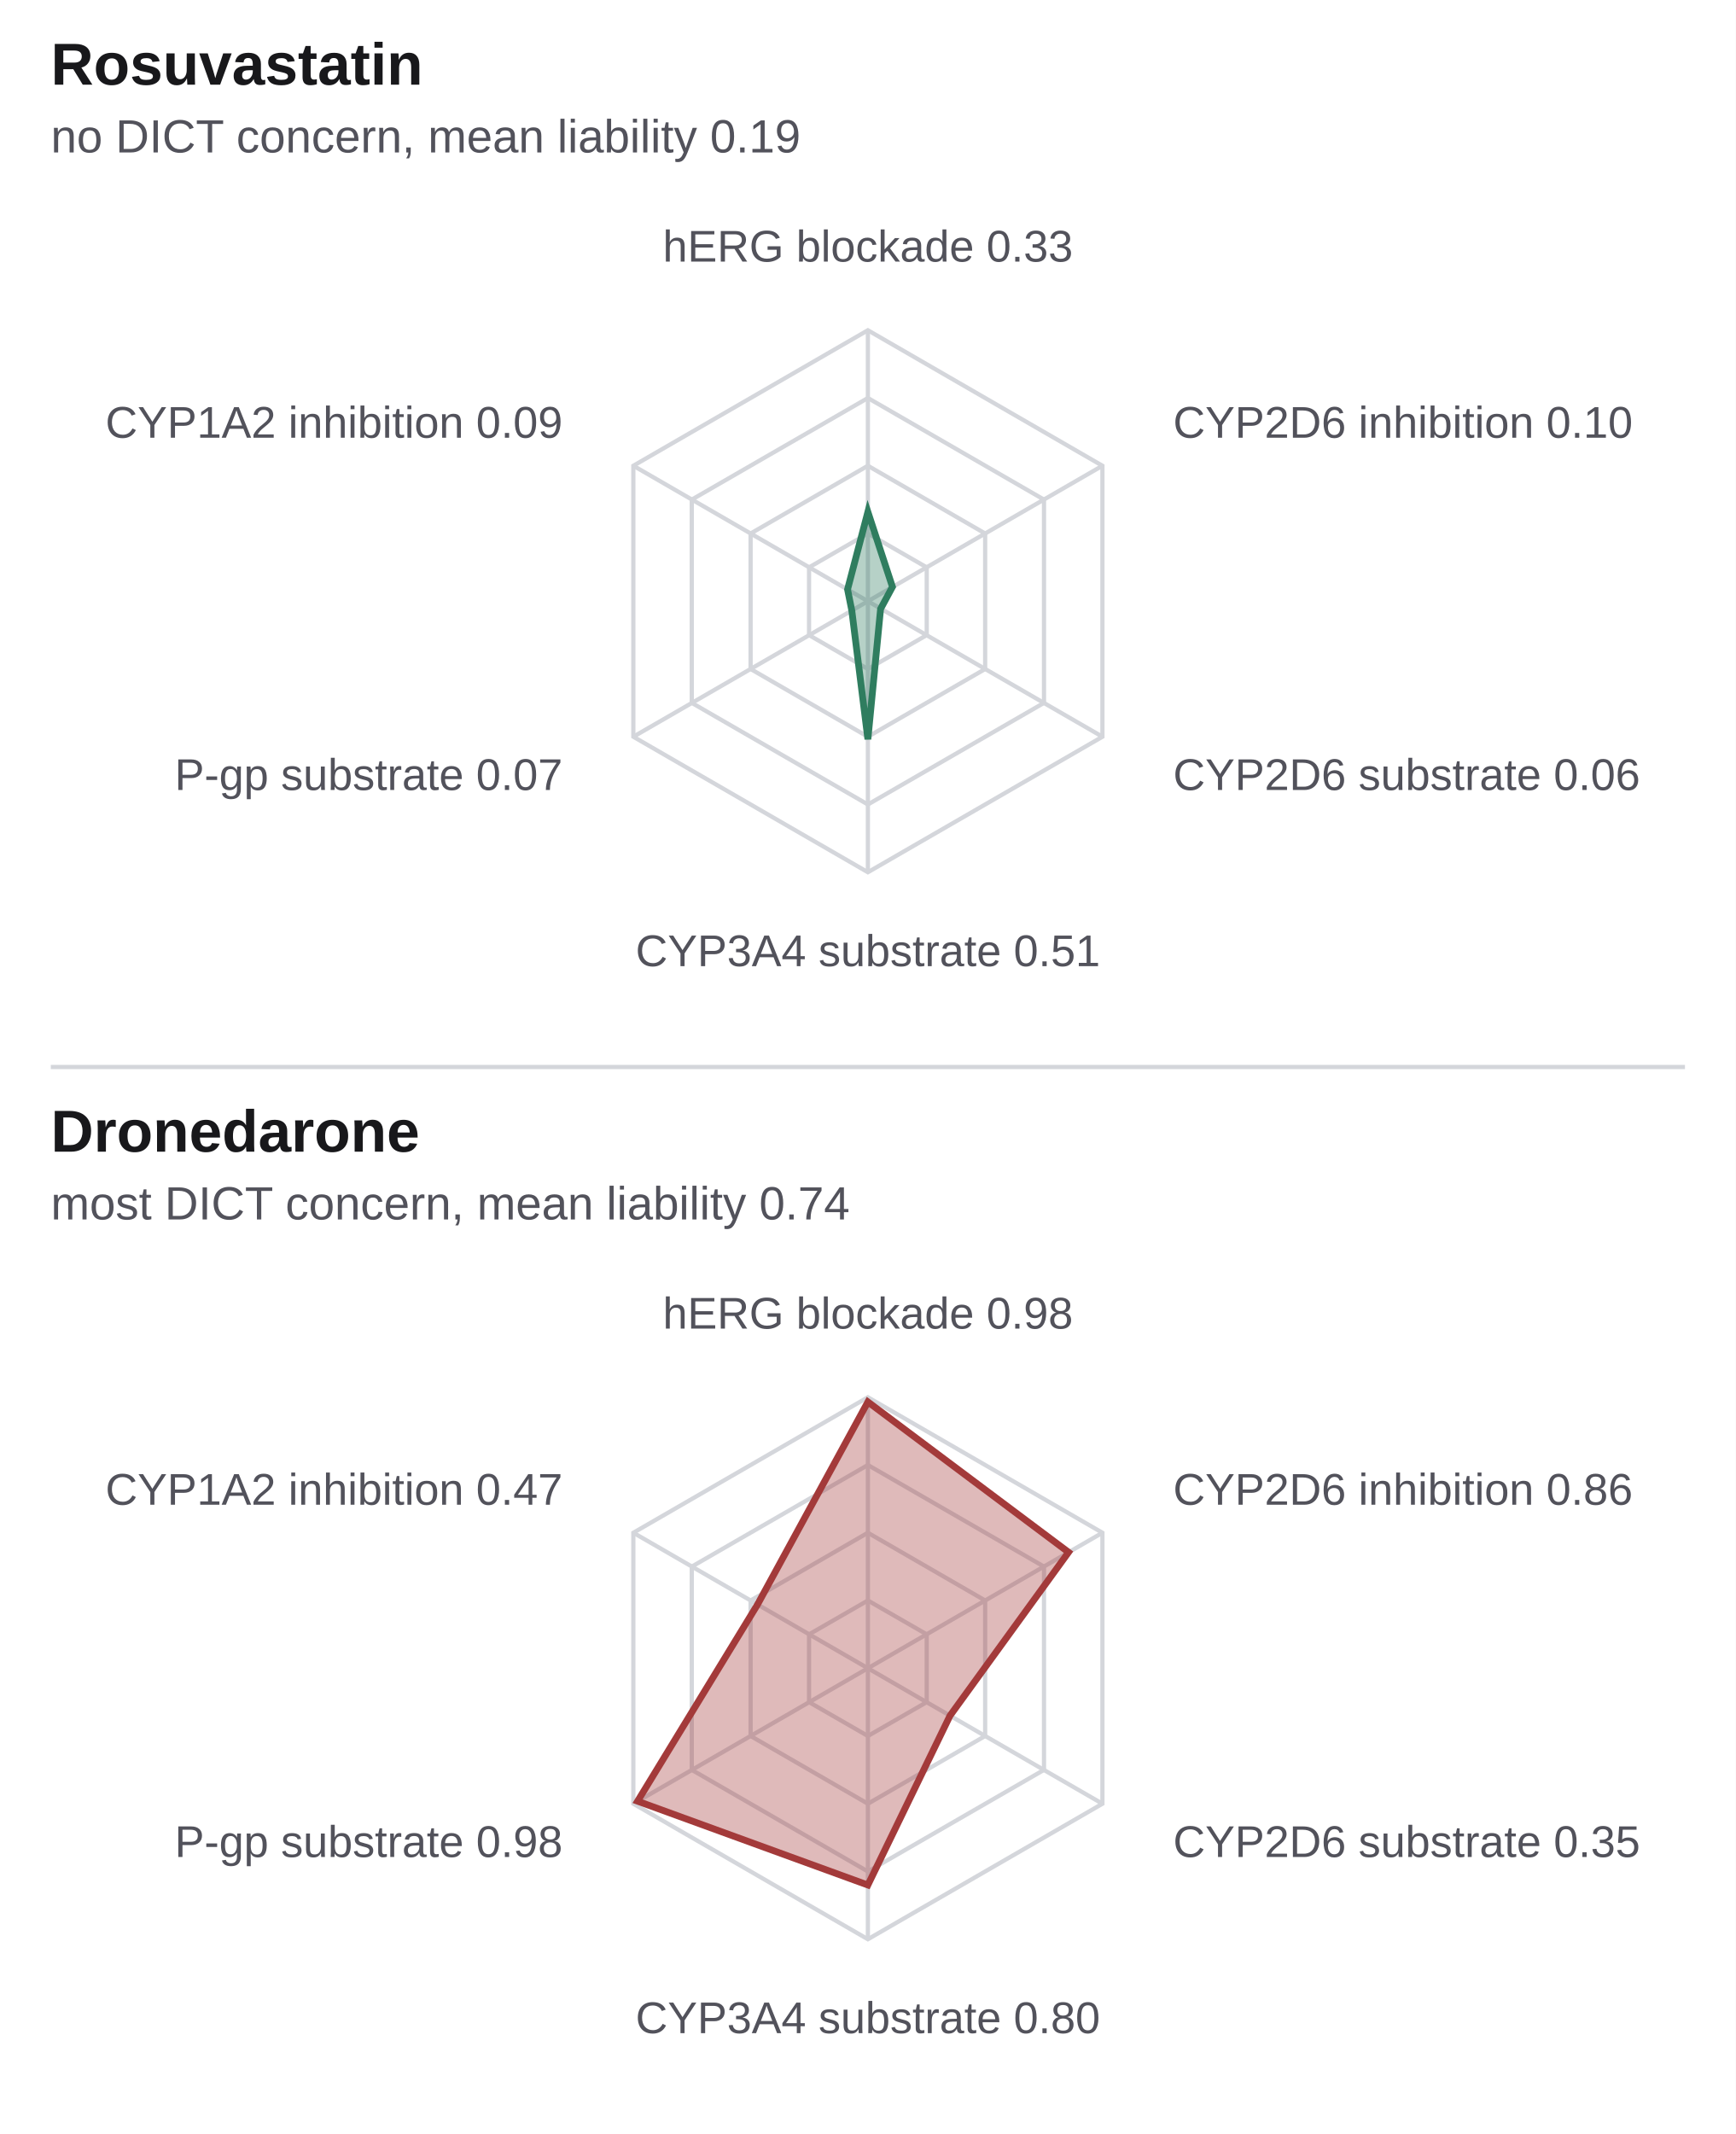
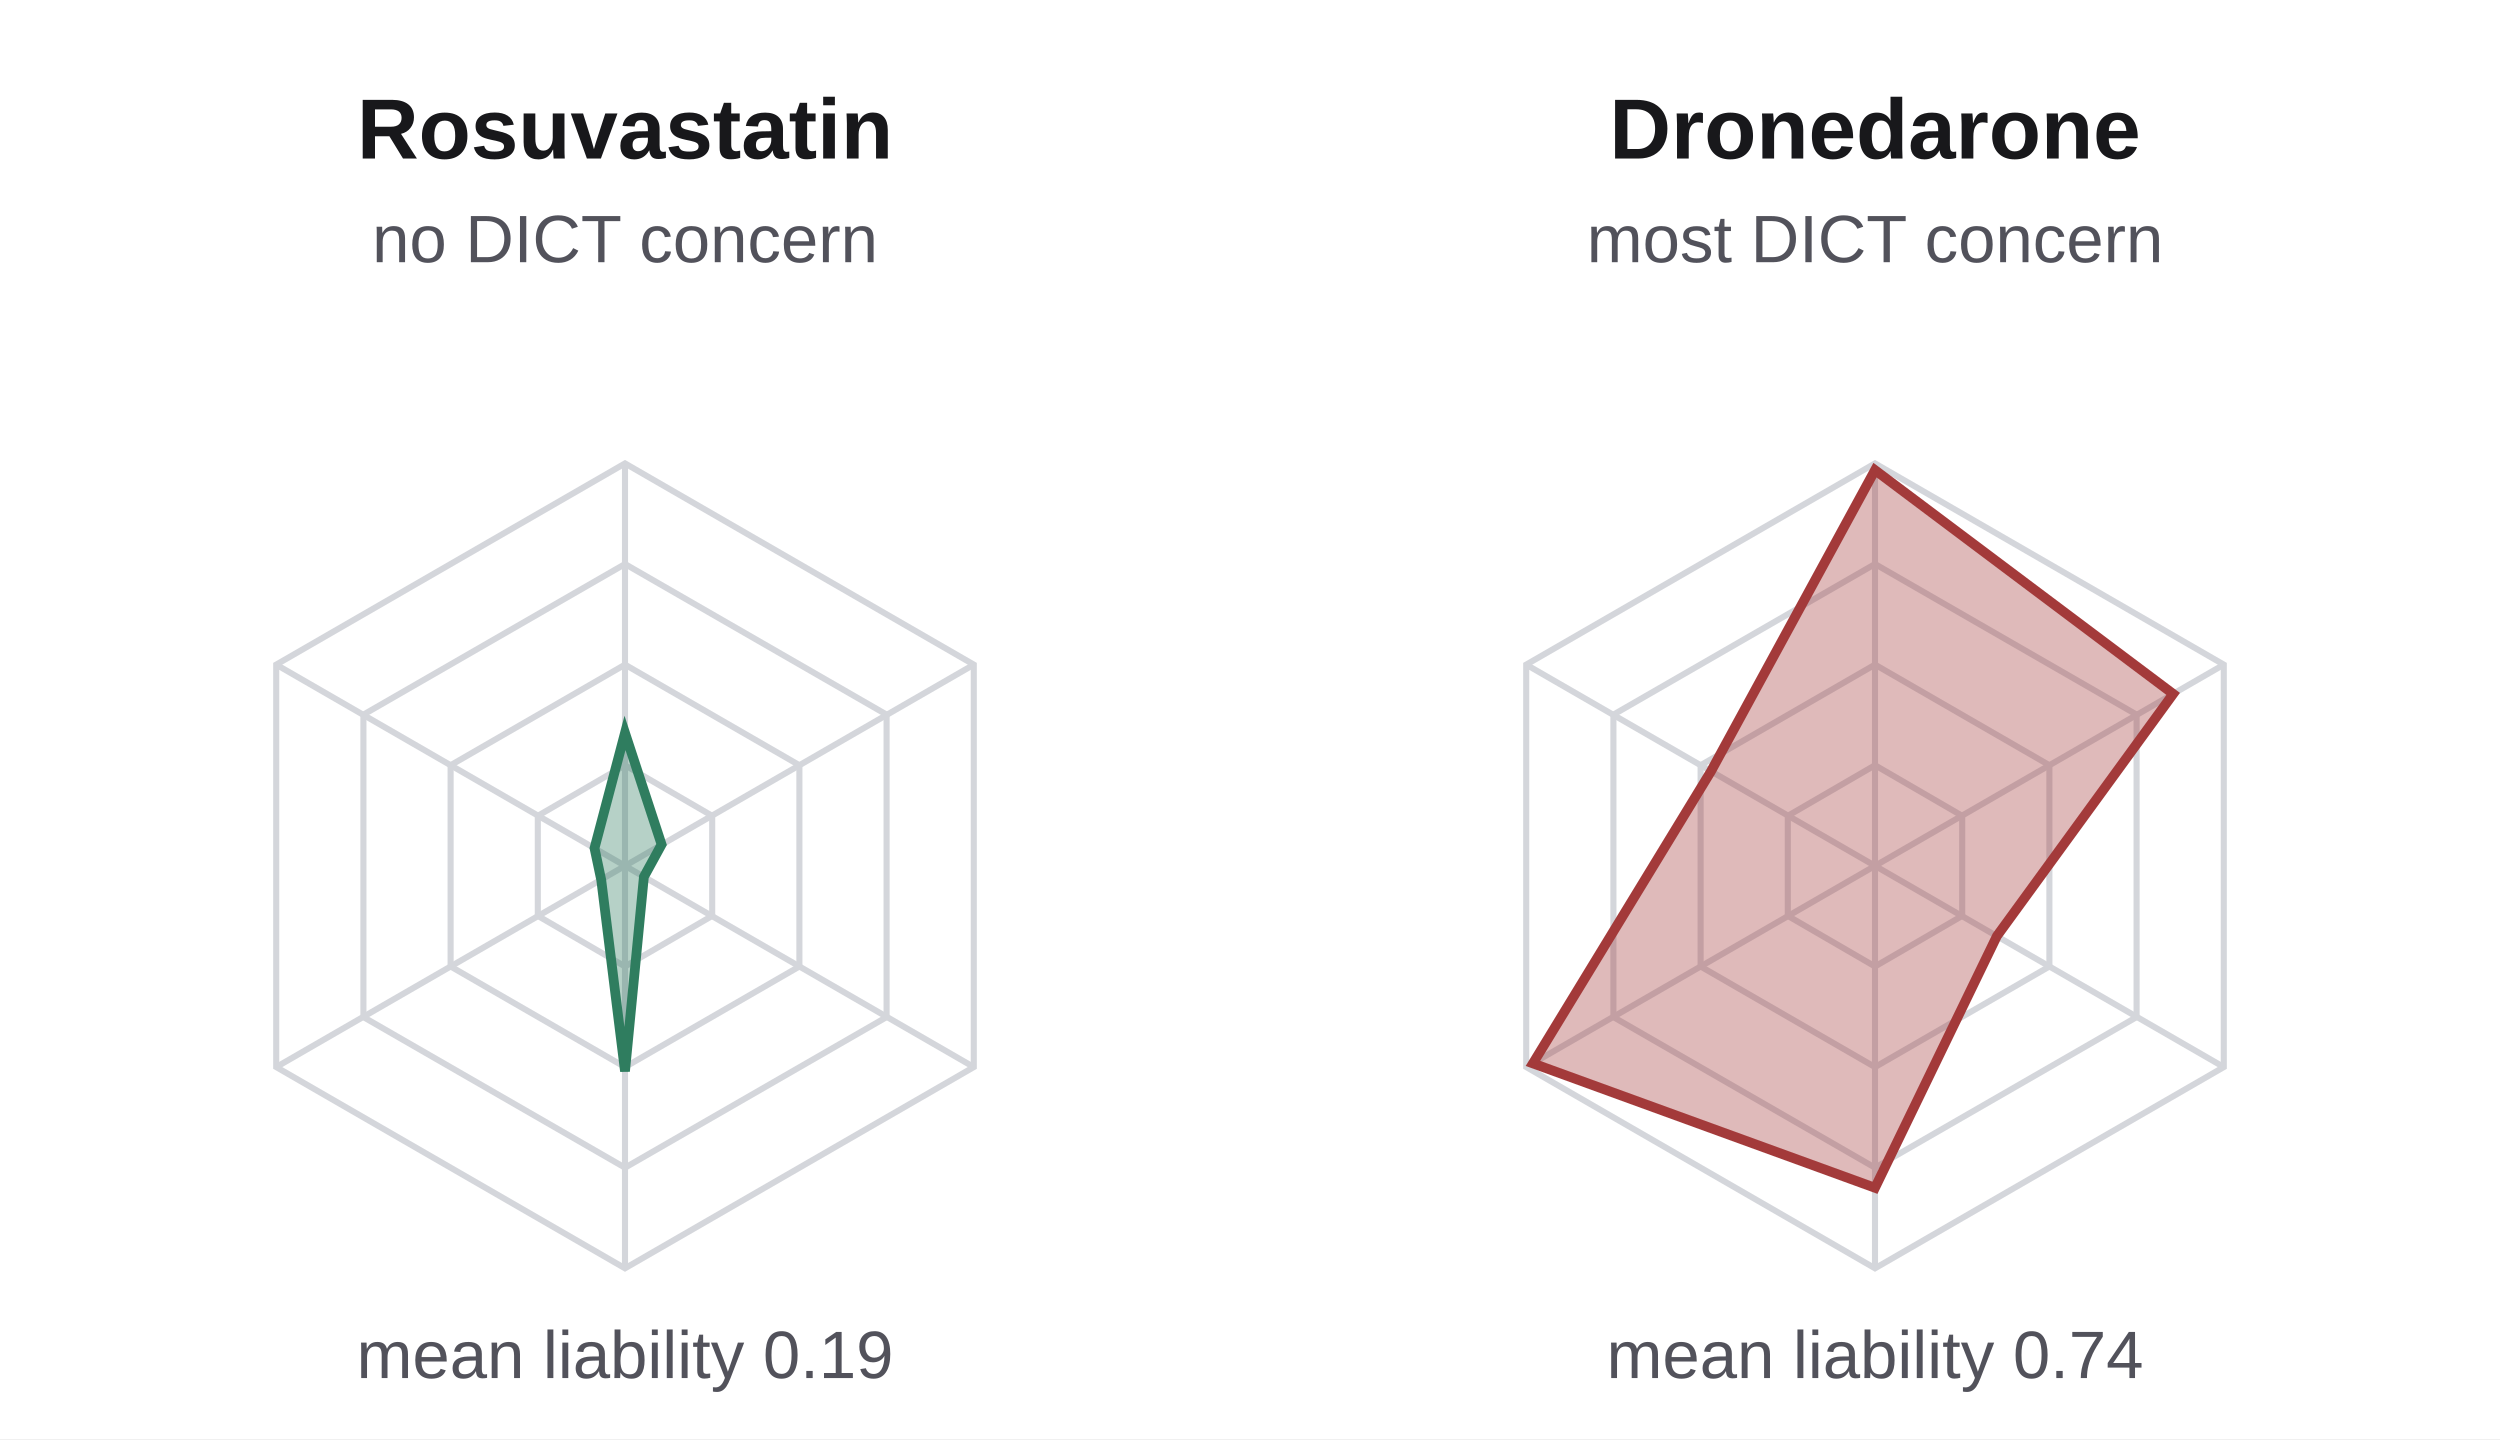
- <svg xmlns="http://www.w3.org/2000/svg" viewBox="0 0 410 504" font-family="Arial, Helvetica, sans-serif" role="img" aria-labelledby="rt rd">
-   <rect width="410" height="504" fill="#ffffff" />
-   <line x1="12" y1="252" x2="398" y2="252" stroke="#d4d6db" />
-   <polygon points="205.0,126.0 218.9,134.0 218.9,150.0 205.0,158.0 191.1,150.0 191.1,134.0" fill="none" stroke="#d4d6db" stroke-width="1" />
-   <polygon points="205.0,110.0 232.7,126.0 232.7,158.0 205.0,174.0 177.3,158.0 177.3,126.0" fill="none" stroke="#d4d6db" stroke-width="1" />
-   <polygon points="205.0,94.0 246.6,118.0 246.6,166.0 205.0,190.0 163.4,166.0 163.4,118.0" fill="none" stroke="#d4d6db" stroke-width="1" />
-   <polygon points="205.0,78.0 260.4,110.0 260.4,174.0 205.0,206.0 149.6,174.0 149.6,110.0" fill="none" stroke="#d4d6db" stroke-width="1" />
-   <line x1="205.0" y1="142.0" x2="205.0" y2="78.0" stroke="#d4d6db" stroke-width="1" />
-   <line x1="205.0" y1="142.0" x2="260.4" y2="110.0" stroke="#d4d6db" stroke-width="1" />
-   <line x1="205.0" y1="142.0" x2="260.4" y2="174.0" stroke="#d4d6db" stroke-width="1" />
-   <line x1="205.0" y1="142.0" x2="205.0" y2="206.0" stroke="#d4d6db" stroke-width="1" />
-   <line x1="205.0" y1="142.0" x2="149.6" y2="174.0" stroke="#d4d6db" stroke-width="1" />
-   <line x1="205.0" y1="142.0" x2="149.6" y2="110.0" stroke="#d4d6db" stroke-width="1" />
-   <polygon points="205.0,120.9 210.8,138.6 208.0,143.8 205.0,174.6 201.2,144.2 200.2,139.2" fill="#2F7D5F" fill-opacity="0.35" stroke="#2F7D5F" stroke-width="1.6" />
-   <text x="205.0" y="58.8" text-anchor="middle" font-size="10.5" dominant-baseline="middle" fill="#52525b">hERG blockade 0.33</text>
-   <text x="277.1" y="100.4" text-anchor="start" font-size="10.5" dominant-baseline="middle" fill="#52525b">CYP2D6 inhibition 0.10</text>
-   <text x="277.1" y="183.6" text-anchor="start" font-size="10.5" dominant-baseline="middle" fill="#52525b">CYP2D6 substrate 0.06</text>
-   <text x="205.0" y="225.2" text-anchor="middle" font-size="10.5" dominant-baseline="middle" fill="#52525b">CYP3A4 substrate 0.51</text>
-   <text x="132.9" y="183.6" text-anchor="end" font-size="10.5" dominant-baseline="middle" fill="#52525b">P-gp substrate 0.07</text>
-   <text x="132.9" y="100.4" text-anchor="end" font-size="10.5" dominant-baseline="middle" fill="#52525b">CYP1A2 inhibition 0.09</text>
-   <text x="12" y="20" font-size="14" font-weight="bold" fill="#18181b">Rosuvastatin</text>
-   <text x="12" y="36" font-size="11" fill="#52525b">no DICT concern, mean liability 0.19</text>
-   <polygon points="205.0,378.0 218.9,386.0 218.9,402.0 205.0,410.0 191.1,402.0 191.1,386.0" fill="none" stroke="#d4d6db" stroke-width="1" />
-   <polygon points="205.0,362.0 232.7,378.0 232.7,410.0 205.0,426.0 177.3,410.0 177.3,378.0" fill="none" stroke="#d4d6db" stroke-width="1" />
-   <polygon points="205.0,346.0 246.6,370.0 246.6,418.0 205.0,442.0 163.4,418.0 163.4,370.0" fill="none" stroke="#d4d6db" stroke-width="1" />
-   <polygon points="205.0,330.0 260.4,362.0 260.4,426.0 205.0,458.0 149.6,426.0 149.6,362.0" fill="none" stroke="#d4d6db" stroke-width="1" />
-   <line x1="205.0" y1="394.0" x2="205.0" y2="330.0" stroke="#d4d6db" stroke-width="1" />
-   <line x1="205.0" y1="394.0" x2="260.4" y2="362.0" stroke="#d4d6db" stroke-width="1" />
-   <line x1="205.0" y1="394.0" x2="260.4" y2="426.0" stroke="#d4d6db" stroke-width="1" />
-   <line x1="205.0" y1="394.0" x2="205.0" y2="458.0" stroke="#d4d6db" stroke-width="1" />
-   <line x1="205.0" y1="394.0" x2="149.6" y2="426.0" stroke="#d4d6db" stroke-width="1" />
-   <line x1="205.0" y1="394.0" x2="149.6" y2="362.0" stroke="#d4d6db" stroke-width="1" />
-   <polygon points="205.0,331.1 252.4,366.6 224.4,405.2 205.0,445.2 150.6,425.4 178.9,379.0" fill="#A33A3A" fill-opacity="0.35" stroke="#A33A3A" stroke-width="1.6" />
-   <text x="205.0" y="310.8" text-anchor="middle" font-size="10.5" dominant-baseline="middle" fill="#52525b">hERG blockade 0.98</text>
-   <text x="277.1" y="352.4" text-anchor="start" font-size="10.5" dominant-baseline="middle" fill="#52525b">CYP2D6 inhibition 0.86</text>
-   <text x="277.1" y="435.6" text-anchor="start" font-size="10.5" dominant-baseline="middle" fill="#52525b">CYP2D6 substrate 0.35</text>
-   <text x="205.0" y="477.2" text-anchor="middle" font-size="10.5" dominant-baseline="middle" fill="#52525b">CYP3A4 substrate 0.80</text>
-   <text x="132.9" y="435.6" text-anchor="end" font-size="10.5" dominant-baseline="middle" fill="#52525b">P-gp substrate 0.98</text>
-   <text x="132.9" y="352.4" text-anchor="end" font-size="10.5" dominant-baseline="middle" fill="#52525b">CYP1A2 inhibition 0.47</text>
-   <text x="12" y="272" font-size="14" font-weight="bold" fill="#18181b">Dronedarone</text>
-   <text x="12" y="288" font-size="11" fill="#52525b">most DICT concern, mean liability 0.74</text>
+ <svg xmlns="http://www.w3.org/2000/svg" viewBox="0 0 410 236" font-family="Arial, Helvetica, sans-serif" role="img" aria-labelledby="rt rd">
+   <rect width="410" height="236" fill="#ffffff" />
+   <polygon points="102.5,125.5 116.8,133.8 116.8,150.2 102.5,158.5 88.2,150.2 88.2,133.8" fill="none" stroke="#d4d6db" stroke-width="1" />
+   <polygon points="102.5,109.0 131.1,125.5 131.1,158.5 102.5,175.0 73.9,158.5 73.9,125.5" fill="none" stroke="#d4d6db" stroke-width="1" />
+   <polygon points="102.5,92.5 145.4,117.2 145.4,166.8 102.5,191.5 59.6,166.8 59.6,117.2" fill="none" stroke="#d4d6db" stroke-width="1" />
+   <polygon points="102.5,76.0 159.7,109.0 159.7,175.0 102.5,208.0 45.3,175.0 45.3,109.0" fill="none" stroke="#d4d6db" stroke-width="1" />
+   <line x1="102.5" y1="142.0" x2="102.5" y2="76.0" stroke="#d4d6db" stroke-width="1" />
+   <line x1="102.5" y1="142.0" x2="159.7" y2="109.0" stroke="#d4d6db" stroke-width="1" />
+   <line x1="102.5" y1="142.0" x2="159.7" y2="175.0" stroke="#d4d6db" stroke-width="1" />
+   <line x1="102.5" y1="142.0" x2="102.5" y2="208.0" stroke="#d4d6db" stroke-width="1" />
+   <line x1="102.5" y1="142.0" x2="45.3" y2="175.0" stroke="#d4d6db" stroke-width="1" />
+   <line x1="102.5" y1="142.0" x2="45.3" y2="109.0" stroke="#d4d6db" stroke-width="1" />
+   <polygon points="102.5,120.2 108.5,138.5 105.6,143.8 102.5,175.7 98.6,144.3 97.5,139.1" fill="#2F7D5F" fill-opacity="0.35" stroke="#2F7D5F" stroke-width="1.6" />
+   <text x="102.5" y="26" text-anchor="middle" font-size="14" font-weight="bold" fill="#18181b">Rosuvastatin</text>
+   <text x="102.5" y="43" text-anchor="middle" font-size="11" fill="#52525b">no DICT concern</text>
+   <text x="102.5" y="226" text-anchor="middle" font-size="11" fill="#52525b">mean liability 0.19</text>
+   <polygon points="307.5,125.5 321.8,133.8 321.8,150.2 307.5,158.5 293.2,150.2 293.2,133.8" fill="none" stroke="#d4d6db" stroke-width="1" />
+   <polygon points="307.5,109.0 336.1,125.5 336.1,158.5 307.5,175.0 278.9,158.5 278.9,125.5" fill="none" stroke="#d4d6db" stroke-width="1" />
+   <polygon points="307.5,92.5 350.4,117.2 350.4,166.8 307.5,191.5 264.6,166.8 264.6,117.2" fill="none" stroke="#d4d6db" stroke-width="1" />
+   <polygon points="307.5,76.0 364.7,109.0 364.7,175.0 307.5,208.0 250.3,175.0 250.3,109.0" fill="none" stroke="#d4d6db" stroke-width="1" />
+   <line x1="307.5" y1="142.0" x2="307.5" y2="76.0" stroke="#d4d6db" stroke-width="1" />
+   <line x1="307.5" y1="142.0" x2="364.7" y2="109.0" stroke="#d4d6db" stroke-width="1" />
+   <line x1="307.5" y1="142.0" x2="364.7" y2="175.0" stroke="#d4d6db" stroke-width="1" />
+   <line x1="307.5" y1="142.0" x2="307.5" y2="208.0" stroke="#d4d6db" stroke-width="1" />
+   <line x1="307.5" y1="142.0" x2="250.3" y2="175.0" stroke="#d4d6db" stroke-width="1" />
+   <line x1="307.5" y1="142.0" x2="250.3" y2="109.0" stroke="#d4d6db" stroke-width="1" />
+   <polygon points="307.5,77.1 356.4,113.8 327.5,153.5 307.5,194.8 251.4,174.4 280.6,126.5" fill="#A33A3A" fill-opacity="0.35" stroke="#A33A3A" stroke-width="1.6" />
+   <text x="307.5" y="26" text-anchor="middle" font-size="14" font-weight="bold" fill="#18181b">Dronedarone</text>
+   <text x="307.5" y="43" text-anchor="middle" font-size="11" fill="#52525b">most DICT concern</text>
+   <text x="307.5" y="226" text-anchor="middle" font-size="11" fill="#52525b">mean liability 0.74</text>
</svg>
